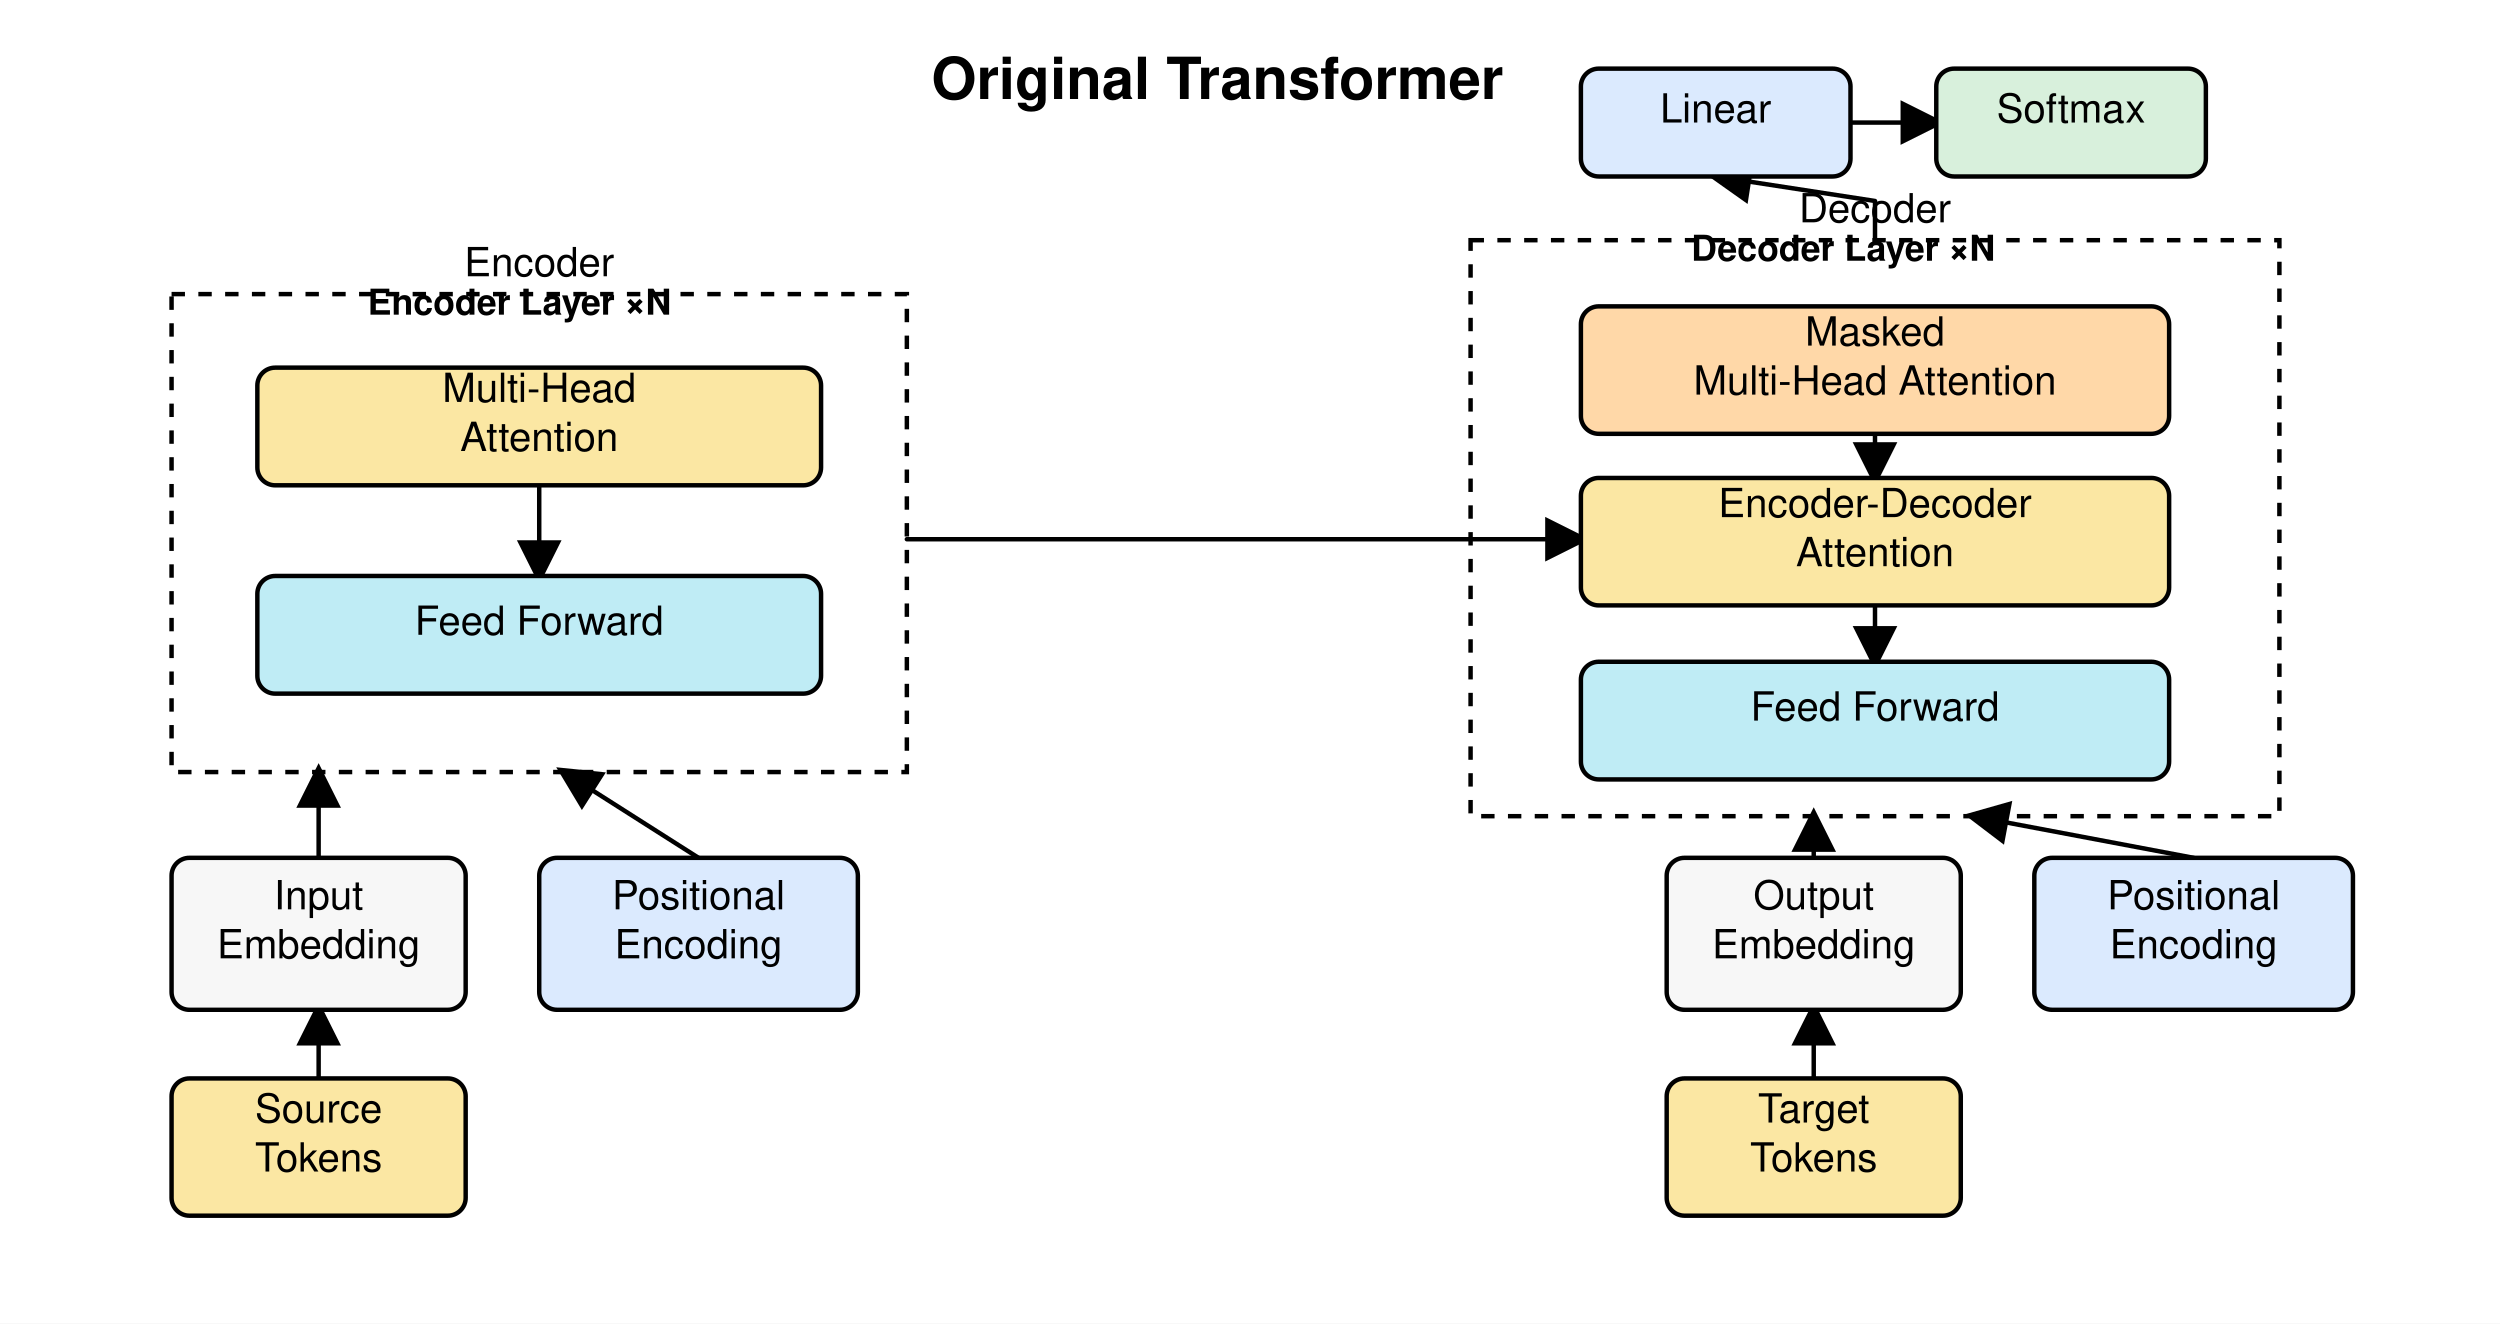
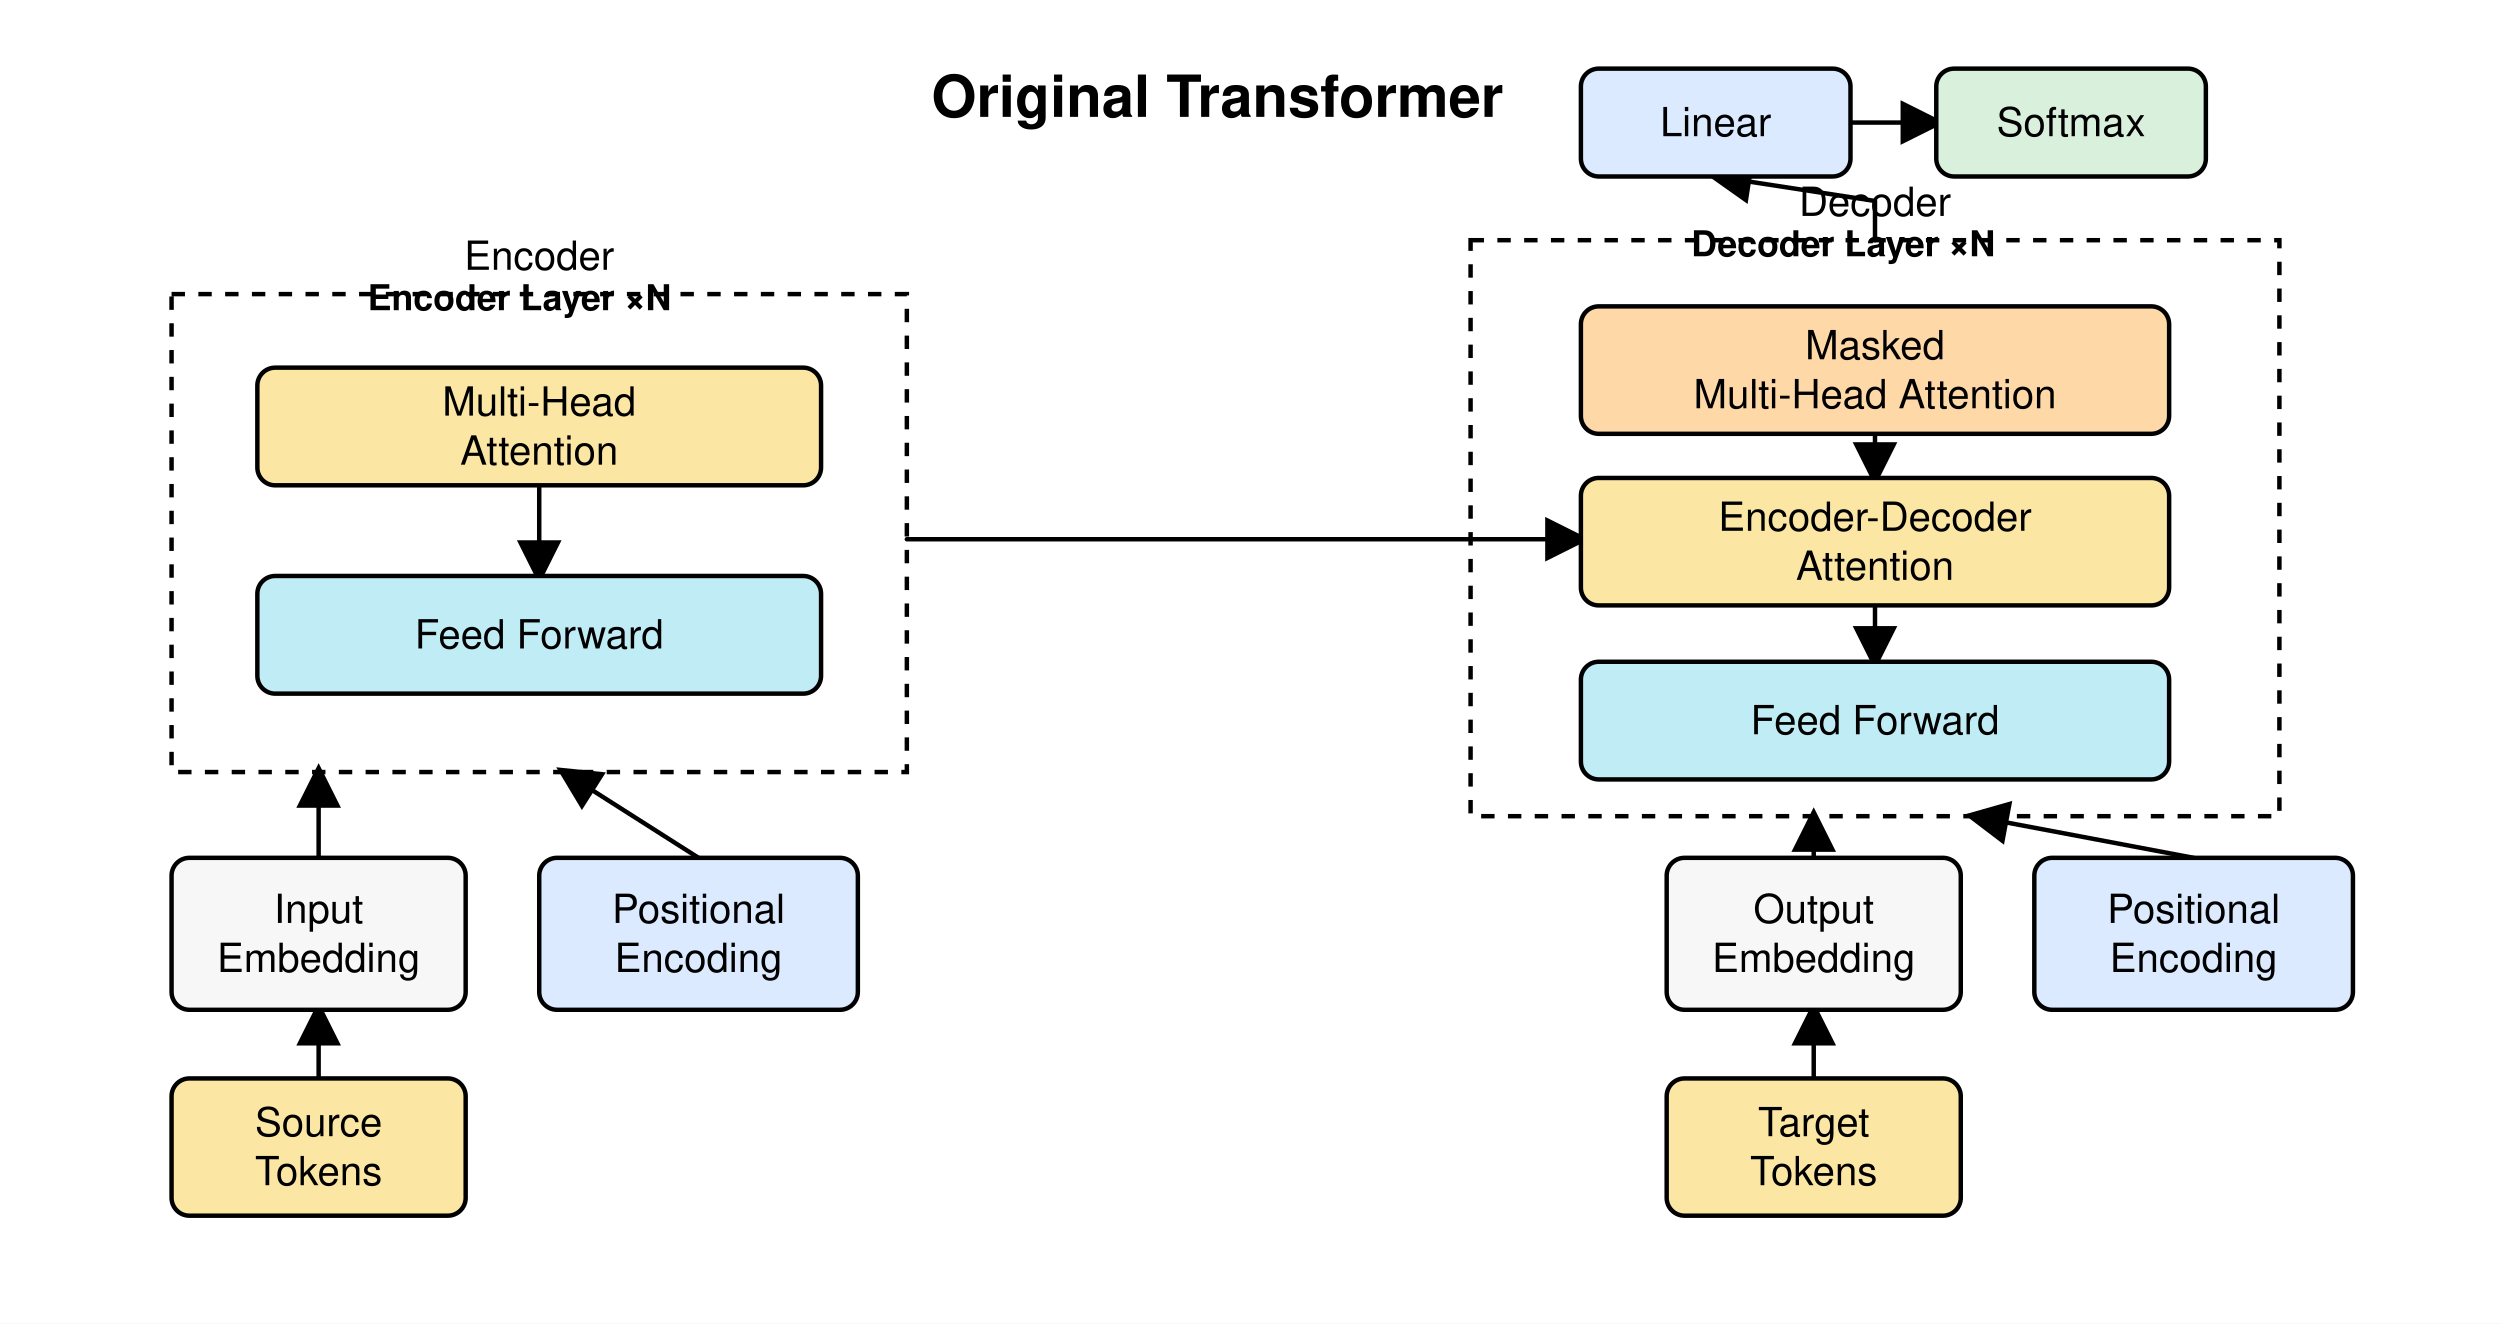
<svg xmlns="http://www.w3.org/2000/svg" width="1120" height="592.94" viewBox="0 0 1120 592.94" role="img" aria-label="Original Transformer encoder-decoder architecture">
  <defs>
    <style>text{font-family:Helvetica,Arial,sans-serif;fill:#000000}.figure-label{font-weight:400}.figure-label-strong{font-weight:700}.figure-edge{fill:none;stroke-linecap:round;stroke-linejoin:round}</style>
    <marker id="figure-arrow" markerWidth="10" markerHeight="10" refX="8" refY="5" orient="auto" markerUnits="strokeWidth">
      <path d="M0,0 L10,5 L0,10 Z" fill="#000000" />
    </marker>
    <marker id="figure-arrow-start" markerWidth="10" markerHeight="10" refX="2" refY="5" orient="auto" markerUnits="strokeWidth">
      <path d="M10,0 L0,5 L10,10 Z" fill="#000000" />
    </marker>
  </defs>
  <rect width="100%" height="100%" fill="#ffffff" />
  <g class="llm-figure profile-architecture-paper">
+     <g id="encoder_box" class="figure-primitive group-box" data-z-index="0">
+       <rect class="dashed-window-box" x="76.86" y="131.76" width="329.41" height="214.12" rx="0" fill="none" stroke="#000000" stroke-width="2" stroke-dasharray="6 6" />
+       <text x="241.57" y="120.88" font-size="18" text-anchor="middle" font-weight="400" font-style="normal" fill="#000000">Encoder</text>
+     </g>
+     <g id="decoder_box" class="figure-primitive group-box" data-z-index="0">
+       <rect class="dashed-window-box" x="658.82" y="107.61" width="362.35" height="258.04" rx="0" fill="none" stroke="#000000" stroke-width="2" stroke-dasharray="6 6" />
+       <text x="840" y="96.73" font-size="18" text-anchor="middle" font-weight="400" font-style="normal" fill="#000000">Decoder</text>
+     </g>
    <path id="src_to_embed" class="figure-edge" d="M142.75 483.14 L142.75 452.39" stroke="#000000" stroke-width="2" marker-end="url(#figure-arrow)" />
    <path id="src_pos_to_enc" class="figure-edge" d="M312.94 384.31 L252.55 345.88" stroke="#000000" stroke-width="2" marker-end="url(#figure-arrow)" />
    <path id="embed_to_enc" class="figure-edge" d="M142.75 384.31 L142.75 345.88" stroke="#000000" stroke-width="2" marker-end="url(#figure-arrow)" />
    <path id="enc_mha_to_ffn" class="figure-edge" d="M241.57 217.41 L241.57 258.04" stroke="#000000" stroke-width="2" marker-end="url(#figure-arrow)" />
    <path id="encoder_to_cross" class="figure-edge" d="M406.27 241.57 L549.02 241.57 L708.24 241.57" stroke="#000000" stroke-width="2" marker-end="url(#figure-arrow)" />
    <path id="tgt_to_embed" class="figure-edge" d="M812.55 483.14 L812.55 452.39" stroke="#000000" stroke-width="2" marker-end="url(#figure-arrow)" />
    <path id="tgt_pos_to_dec" class="figure-edge" d="M982.75 384.31 L883.92 365.65" stroke="#000000" stroke-width="2" marker-end="url(#figure-arrow)" />
    <path id="embed_to_dec" class="figure-edge" d="M812.55 384.31 L812.55 365.65" stroke="#000000" stroke-width="2" marker-end="url(#figure-arrow)" />
    <path id="masked_to_cross" class="figure-edge" d="M840 194.35 L840 214.12" stroke="#000000" stroke-width="2" marker-end="url(#figure-arrow)" />
    <path id="cross_to_ffn" class="figure-edge" d="M840 271.22 L840 296.47" stroke="#000000" stroke-width="2" marker-end="url(#figure-arrow)" />
    <path id="ffn_to_linear" class="figure-edge" d="M840 107.61 L840 90.04 L768.63 79.06" stroke="#000000" stroke-width="2" marker-end="url(#figure-arrow)" />
    <path id="linear_to_softmax" class="figure-edge" d="M829.02 54.9 L867.45 54.9" stroke="#000000" stroke-width="2" marker-end="url(#figure-arrow)" />
-     <g id="title" class="figure-primitive annotation">
-       <text x="417.25" y="44.35" font-size="26" text-anchor="start" font-weight="700" font-style="normal" fill="#000000">Original Transformer</text>
+     <g id="src_tokens" class="figure-primitive process-block" data-z-index="40">
+       <rect x="76.86" y="483.14" width="131.76" height="61.49" rx="8" fill="#fbe7a3" stroke="#000000" stroke-width="2" />
+       <text x="142.75" y="509.02" font-size="18" text-anchor="middle" font-weight="400" font-style="normal" fill="#000000">Source</text>
+       <text x="142.75" y="530.98" font-size="18" text-anchor="middle" font-weight="400" font-style="normal" fill="#000000">Tokens</text>
    </g>
-     <g id="src_tokens" class="figure-primitive process-block">
-       <rect x="76.86" y="483.14" width="131.76" height="61.49" rx="8" fill="#fbe7a3" stroke="#000000" stroke-width="2" />
-       <text x="142.75" y="502.9" font-size="18" text-anchor="middle" font-weight="400" font-style="normal" fill="#000000">Source</text>
-       <text x="142.75" y="524.86" font-size="18" text-anchor="middle" font-weight="400" font-style="normal" fill="#000000">Tokens</text>
+     <g id="input_embedding" class="figure-primitive process-block" data-z-index="40">
+       <rect x="76.86" y="384.31" width="131.76" height="68.08" rx="8" fill="#f7f7f7" stroke="#000000" stroke-width="2" />
+       <text x="142.75" y="413.49" font-size="18" text-anchor="middle" font-weight="400" font-style="normal" fill="#000000">Input</text>
+       <text x="142.75" y="435.45" font-size="18" text-anchor="middle" font-weight="400" font-style="normal" fill="#000000">Embedding</text>
    </g>
-     <g id="input_embedding" class="figure-primitive process-block">
-       <rect x="76.86" y="384.31" width="131.76" height="68.08" rx="8" fill="#f7f7f7" stroke="#000000" stroke-width="2" />
-       <text x="142.75" y="407.37" font-size="18" text-anchor="middle" font-weight="400" font-style="normal" fill="#000000">Input</text>
-       <text x="142.75" y="429.33" font-size="18" text-anchor="middle" font-weight="400" font-style="normal" fill="#000000">Embedding</text>
+     <g id="src_pos" class="figure-primitive process-block" data-z-index="40">
+       <rect x="241.57" y="384.31" width="142.75" height="68.08" rx="8" fill="#dbeafe" stroke="#000000" stroke-width="2" />
+       <text x="312.94" y="413.49" font-size="18" text-anchor="middle" font-weight="400" font-style="normal" fill="#000000">Positional</text>
+       <text x="312.94" y="435.45" font-size="18" text-anchor="middle" font-weight="400" font-style="normal" fill="#000000">Encoding</text>
    </g>
-     <g id="src_pos" class="figure-primitive process-block">
-       <rect x="241.57" y="384.31" width="142.75" height="68.08" rx="8" fill="#dbeafe" stroke="#000000" stroke-width="2" />
-       <text x="312.94" y="407.37" font-size="18" text-anchor="middle" font-weight="400" font-style="normal" fill="#000000">Positional</text>
-       <text x="312.94" y="429.33" font-size="18" text-anchor="middle" font-weight="400" font-style="normal" fill="#000000">Encoding</text>
+     <g id="enc_mha" class="figure-primitive process-block" data-z-index="40">
+       <rect x="115.29" y="164.71" width="252.55" height="52.71" rx="8" fill="#fbe7a3" stroke="#000000" stroke-width="2" />
+       <text x="241.57" y="186.2" font-size="18" text-anchor="middle" font-weight="400" font-style="normal" fill="#000000">Multi-Head</text>
+       <text x="241.57" y="208.16" font-size="18" text-anchor="middle" font-weight="400" font-style="normal" fill="#000000">Attention</text>
    </g>
-     <g id="encoder_box" class="figure-primitive group-box">
-       <rect class="dashed-window-box" x="76.86" y="131.76" width="329.41" height="214.12" rx="0" fill="none" stroke="#000000" stroke-width="2" stroke-dasharray="6 6" />
-       <text x="241.57" y="123.76" font-size="18" text-anchor="middle" font-weight="400" font-style="normal" fill="#000000">Encoder</text>
+     <g id="enc_ffn" class="figure-primitive process-block" data-z-index="40">
+       <rect x="115.29" y="258.04" width="252.55" height="52.71" rx="8" fill="#bfecf5" stroke="#000000" stroke-width="2" />
+       <text x="241.57" y="290.51" font-size="18" text-anchor="middle" font-weight="400" font-style="normal" fill="#000000">Feed Forward</text>
    </g>
-     <g id="enc_mha" class="figure-primitive process-block">
-       <rect x="115.29" y="164.71" width="252.55" height="52.71" rx="8" fill="#fbe7a3" stroke="#000000" stroke-width="2" />
-       <text x="241.57" y="180.08" font-size="18" text-anchor="middle" font-weight="400" font-style="normal" fill="#000000">Multi-Head</text>
-       <text x="241.57" y="202.04" font-size="18" text-anchor="middle" font-weight="400" font-style="normal" fill="#000000">Attention</text>
+     <g id="tgt_tokens" class="figure-primitive process-block" data-z-index="40">
+       <rect x="746.67" y="483.14" width="131.76" height="61.49" rx="8" fill="#fbe7a3" stroke="#000000" stroke-width="2" />
+       <text x="812.55" y="509.02" font-size="18" text-anchor="middle" font-weight="400" font-style="normal" fill="#000000">Target</text>
+       <text x="812.55" y="530.98" font-size="18" text-anchor="middle" font-weight="400" font-style="normal" fill="#000000">Tokens</text>
    </g>
-     <g id="enc_ffn" class="figure-primitive process-block">
-       <rect x="115.29" y="258.04" width="252.55" height="52.71" rx="8" fill="#bfecf5" stroke="#000000" stroke-width="2" />
-       <text x="241.57" y="284.39" font-size="18" text-anchor="middle" font-weight="400" font-style="normal" fill="#000000">Feed Forward</text>
+     <g id="output_embedding" class="figure-primitive process-block" data-z-index="40">
+       <rect x="746.67" y="384.31" width="131.76" height="68.08" rx="8" fill="#f7f7f7" stroke="#000000" stroke-width="2" />
+       <text x="812.55" y="413.49" font-size="18" text-anchor="middle" font-weight="400" font-style="normal" fill="#000000">Output</text>
+       <text x="812.55" y="435.45" font-size="18" text-anchor="middle" font-weight="400" font-style="normal" fill="#000000">Embedding</text>
    </g>
-     <g id="enc_stack" class="figure-primitive annotation">
-       <text x="164.71" y="140.98" font-size="16" text-anchor="start" font-weight="700" font-style="normal" fill="#000000">Encoder Layer ×N</text>
+     <g id="tgt_pos" class="figure-primitive process-block" data-z-index="40">
+       <rect x="911.37" y="384.31" width="142.75" height="68.08" rx="8" fill="#dbeafe" stroke="#000000" stroke-width="2" />
+       <text x="982.75" y="413.49" font-size="18" text-anchor="middle" font-weight="400" font-style="normal" fill="#000000">Positional</text>
+       <text x="982.75" y="435.45" font-size="18" text-anchor="middle" font-weight="400" font-style="normal" fill="#000000">Encoding</text>
    </g>
-     <g id="tgt_tokens" class="figure-primitive process-block">
-       <rect x="746.67" y="483.14" width="131.76" height="61.49" rx="8" fill="#fbe7a3" stroke="#000000" stroke-width="2" />
-       <text x="812.55" y="502.9" font-size="18" text-anchor="middle" font-weight="400" font-style="normal" fill="#000000">Target</text>
-       <text x="812.55" y="524.86" font-size="18" text-anchor="middle" font-weight="400" font-style="normal" fill="#000000">Tokens</text>
+     <g id="dec_masked_mha" class="figure-primitive process-block" data-z-index="40">
+       <rect x="708.24" y="137.25" width="263.53" height="57.1" rx="8" fill="#ffd8a8" stroke="#000000" stroke-width="2" />
+       <text x="840" y="160.94" font-size="18" text-anchor="middle" font-weight="400" font-style="normal" fill="#000000">Masked</text>
+       <text x="840" y="182.9" font-size="18" text-anchor="middle" font-weight="400" font-style="normal" fill="#000000">Multi-Head Attention</text>
    </g>
-     <g id="output_embedding" class="figure-primitive process-block">
-       <rect x="746.67" y="384.31" width="131.76" height="68.08" rx="8" fill="#f7f7f7" stroke="#000000" stroke-width="2" />
-       <text x="812.55" y="407.37" font-size="18" text-anchor="middle" font-weight="400" font-style="normal" fill="#000000">Output</text>
-       <text x="812.55" y="429.33" font-size="18" text-anchor="middle" font-weight="400" font-style="normal" fill="#000000">Embedding</text>
+     <g id="dec_cross_mha" class="figure-primitive process-block" data-z-index="40">
+       <rect x="708.24" y="214.12" width="263.53" height="57.1" rx="8" fill="#fbe7a3" stroke="#000000" stroke-width="2" />
+       <text x="840" y="237.81" font-size="18" text-anchor="middle" font-weight="400" font-style="normal" fill="#000000">Encoder-Decoder</text>
+       <text x="840" y="259.77" font-size="18" text-anchor="middle" font-weight="400" font-style="normal" fill="#000000">Attention</text>
    </g>
-     <g id="tgt_pos" class="figure-primitive process-block">
-       <rect x="911.37" y="384.31" width="142.75" height="68.08" rx="8" fill="#dbeafe" stroke="#000000" stroke-width="2" />
-       <text x="982.75" y="407.37" font-size="18" text-anchor="middle" font-weight="400" font-style="normal" fill="#000000">Positional</text>
-       <text x="982.75" y="429.33" font-size="18" text-anchor="middle" font-weight="400" font-style="normal" fill="#000000">Encoding</text>
+     <g id="dec_ffn" class="figure-primitive process-block" data-z-index="40">
+       <rect x="708.24" y="296.47" width="263.53" height="52.71" rx="8" fill="#bfecf5" stroke="#000000" stroke-width="2" />
+       <text x="840" y="328.94" font-size="18" text-anchor="middle" font-weight="400" font-style="normal" fill="#000000">Feed Forward</text>
    </g>
-     <g id="decoder_box" class="figure-primitive group-box">
-       <rect class="dashed-window-box" x="658.82" y="107.61" width="362.35" height="258.04" rx="0" fill="none" stroke="#000000" stroke-width="2" stroke-dasharray="6 6" />
-       <text x="840" y="99.61" font-size="18" text-anchor="middle" font-weight="400" font-style="normal" fill="#000000">Decoder</text>
+     <g id="linear" class="figure-primitive process-block" data-z-index="40">
+       <rect x="708.24" y="30.75" width="120.78" height="48.31" rx="8" fill="#dbeafe" stroke="#000000" stroke-width="2" />
+       <text x="768.63" y="61.02" font-size="18" text-anchor="middle" font-weight="400" font-style="normal" fill="#000000">Linear</text>
    </g>
-     <g id="dec_masked_mha" class="figure-primitive process-block">
-       <rect x="708.24" y="137.25" width="263.53" height="57.1" rx="8" fill="#ffd8a8" stroke="#000000" stroke-width="2" />
-       <text x="840" y="154.82" font-size="18" text-anchor="middle" font-weight="400" font-style="normal" fill="#000000">Masked</text>
-       <text x="840" y="176.78" font-size="18" text-anchor="middle" font-weight="400" font-style="normal" fill="#000000">Multi-Head Attention</text>
+     <g id="softmax" class="figure-primitive process-block" data-z-index="40">
+       <rect x="867.45" y="30.75" width="120.78" height="48.31" rx="8" fill="#d8f0dc" stroke="#000000" stroke-width="2" />
+       <text x="927.84" y="61.02" font-size="18" text-anchor="middle" font-weight="400" font-style="normal" fill="#000000">Softmax</text>
    </g>
-     <g id="dec_cross_mha" class="figure-primitive process-block">
-       <rect x="708.24" y="214.12" width="263.53" height="57.1" rx="8" fill="#fbe7a3" stroke="#000000" stroke-width="2" />
-       <text x="840" y="231.69" font-size="18" text-anchor="middle" font-weight="400" font-style="normal" fill="#000000">Encoder-Decoder</text>
-       <text x="840" y="253.65" font-size="18" text-anchor="middle" font-weight="400" font-style="normal" fill="#000000">Attention</text>
+     <g id="title" class="figure-primitive annotation" data-z-index="60">
+       <text x="417.25" y="52.35" font-size="26" text-anchor="start" font-weight="700" font-style="normal" fill="#000000">Original Transformer</text>
    </g>
-     <g id="dec_ffn" class="figure-primitive process-block">
-       <rect x="708.24" y="296.47" width="263.53" height="52.71" rx="8" fill="#bfecf5" stroke="#000000" stroke-width="2" />
-       <text x="840" y="322.82" font-size="18" text-anchor="middle" font-weight="400" font-style="normal" fill="#000000">Feed Forward</text>
+     <g id="enc_stack" class="figure-primitive annotation" data-z-index="60">
+       <text x="164.71" y="138.98" font-size="16" text-anchor="start" font-weight="700" font-style="normal" fill="#000000">Encoder Layer ×N</text>
    </g>
-     <g id="dec_stack" class="figure-primitive annotation">
-       <text x="757.65" y="116.82" font-size="16" text-anchor="start" font-weight="700" font-style="normal" fill="#000000">Decoder Layer ×N</text>
-     </g>
-     <g id="linear" class="figure-primitive process-block">
-       <rect x="708.24" y="30.75" width="120.78" height="48.31" rx="8" fill="#dbeafe" stroke="#000000" stroke-width="2" />
-       <text x="768.63" y="54.9" font-size="18" text-anchor="middle" font-weight="400" font-style="normal" fill="#000000">Linear</text>
-     </g>
-     <g id="softmax" class="figure-primitive process-block">
-       <rect x="867.45" y="30.75" width="120.78" height="48.31" rx="8" fill="#d8f0dc" stroke="#000000" stroke-width="2" />
-       <text x="927.84" y="54.9" font-size="18" text-anchor="middle" font-weight="400" font-style="normal" fill="#000000">Softmax</text>
+     <g id="dec_stack" class="figure-primitive annotation" data-z-index="60">
+       <text x="757.65" y="114.82" font-size="16" text-anchor="start" font-weight="700" font-style="normal" fill="#000000">Decoder Layer ×N</text>
    </g>
  </g>
</svg>
